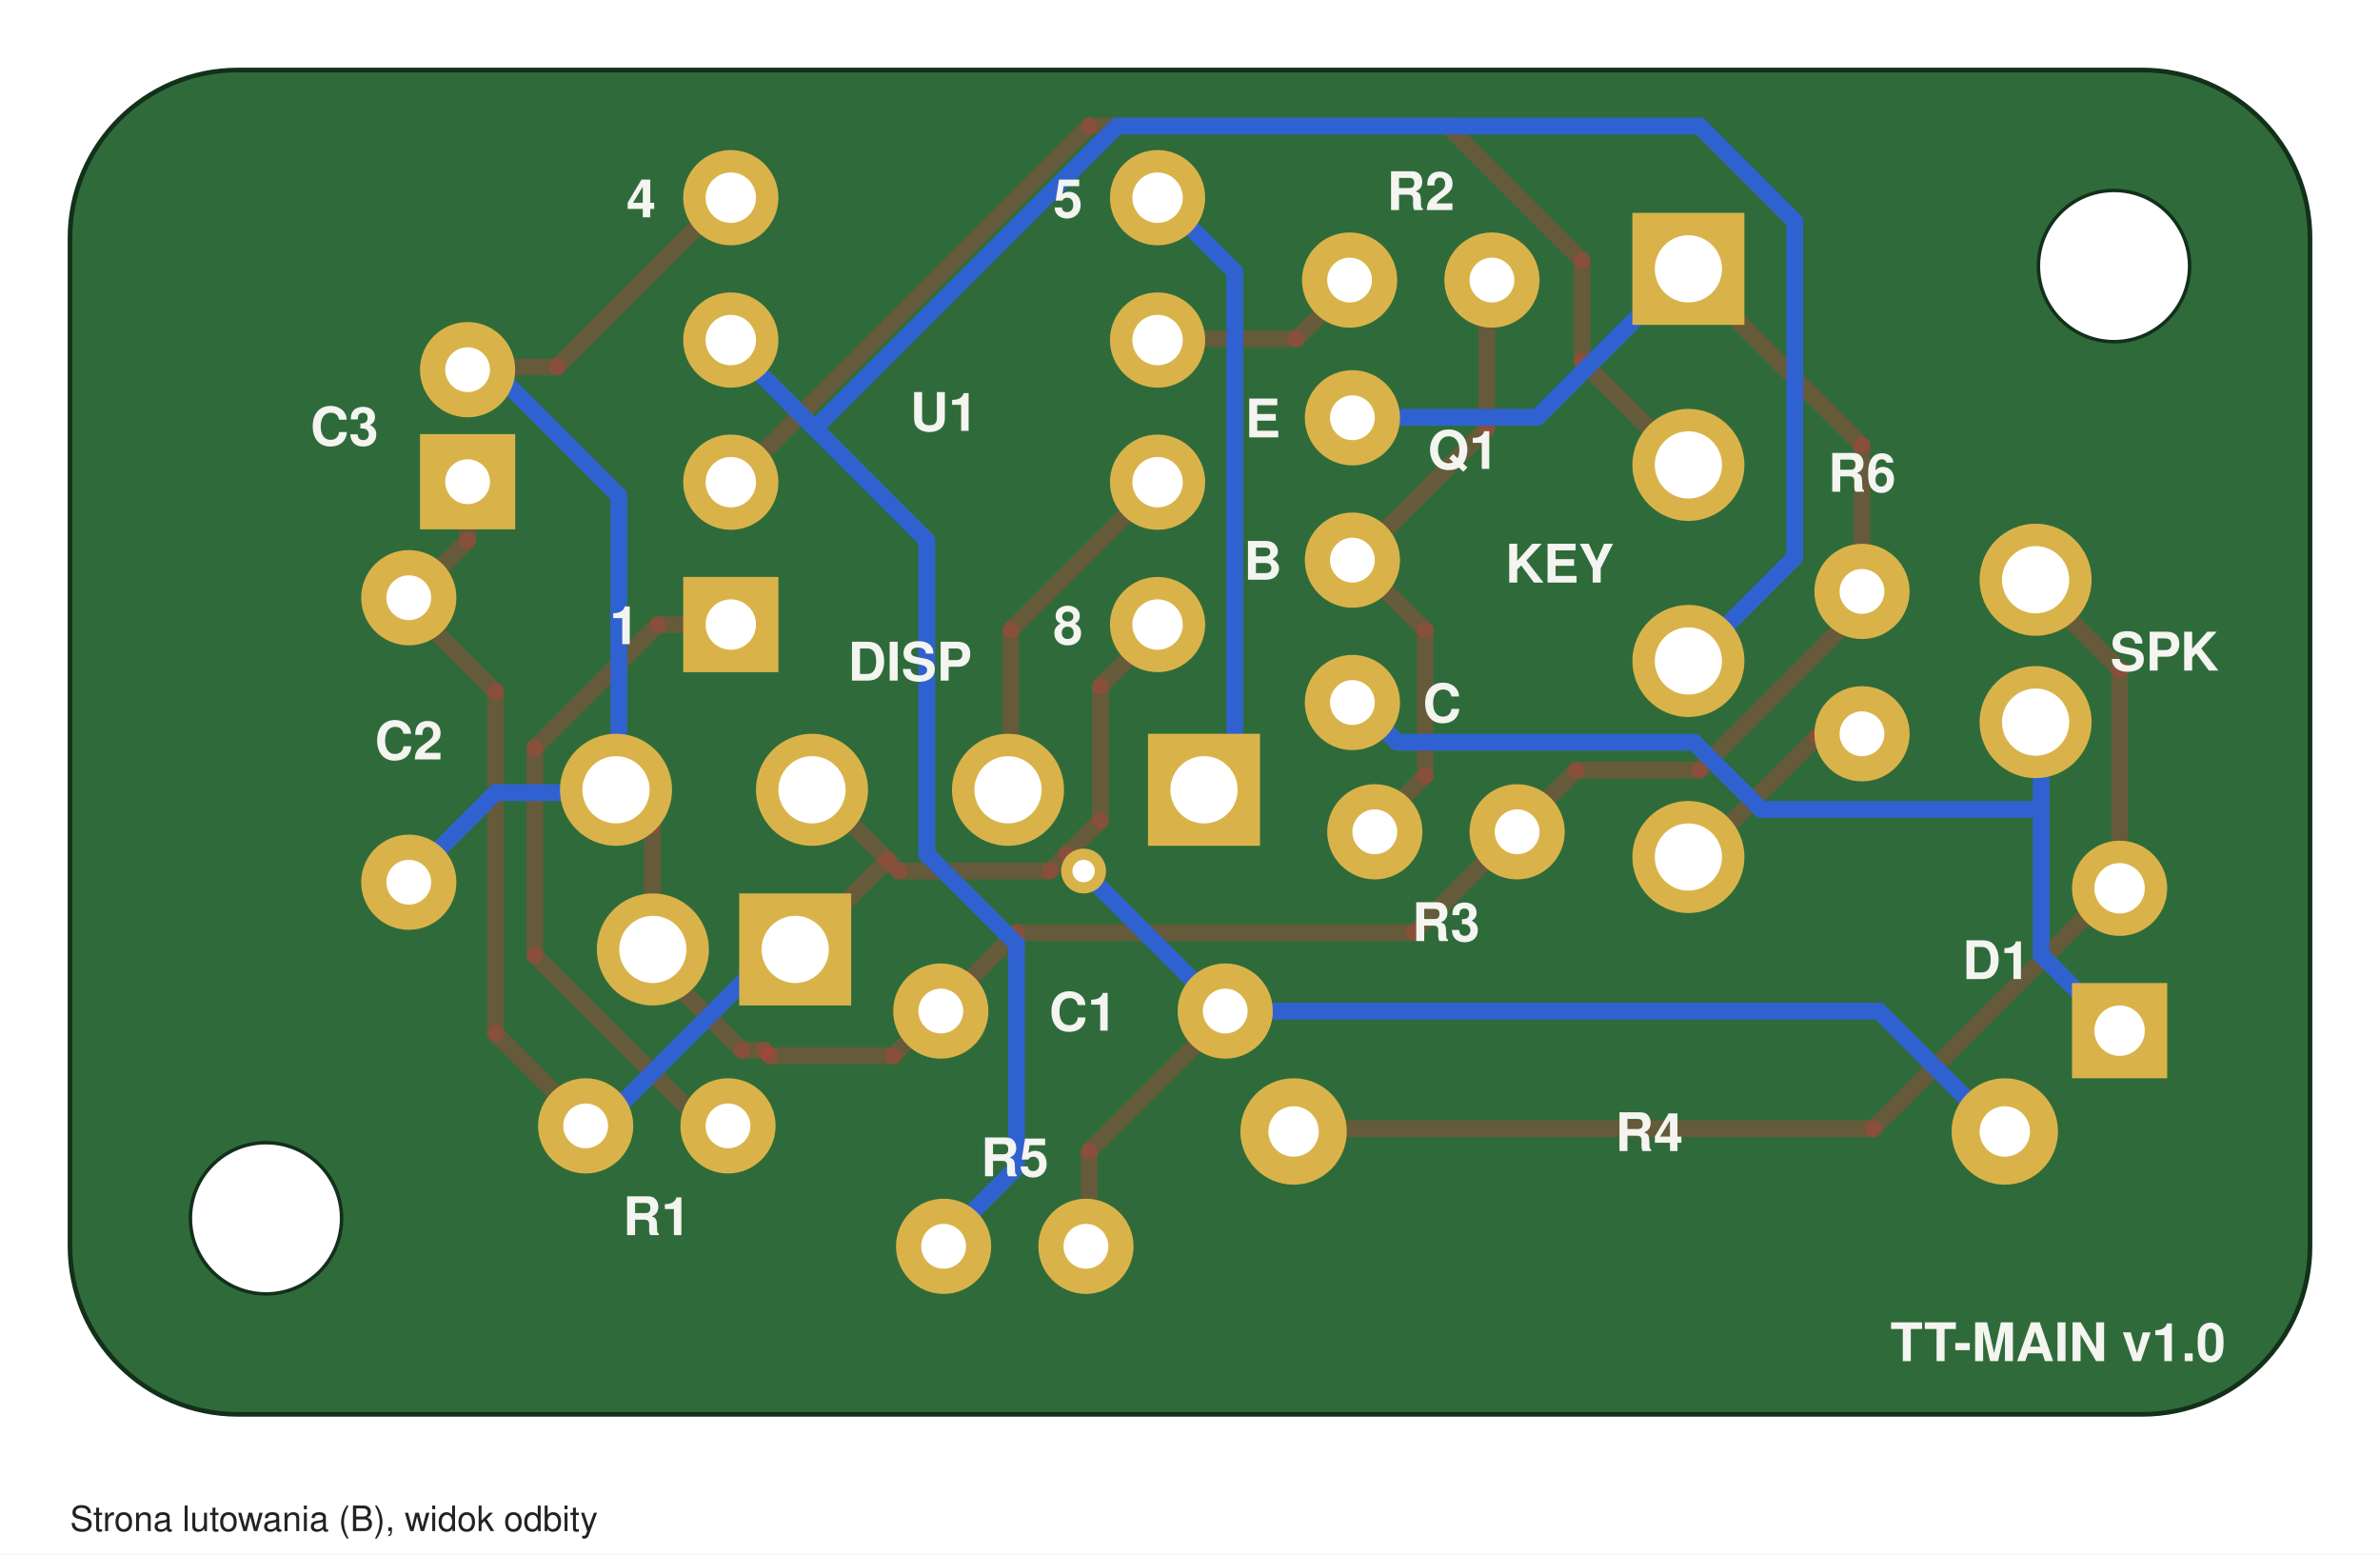
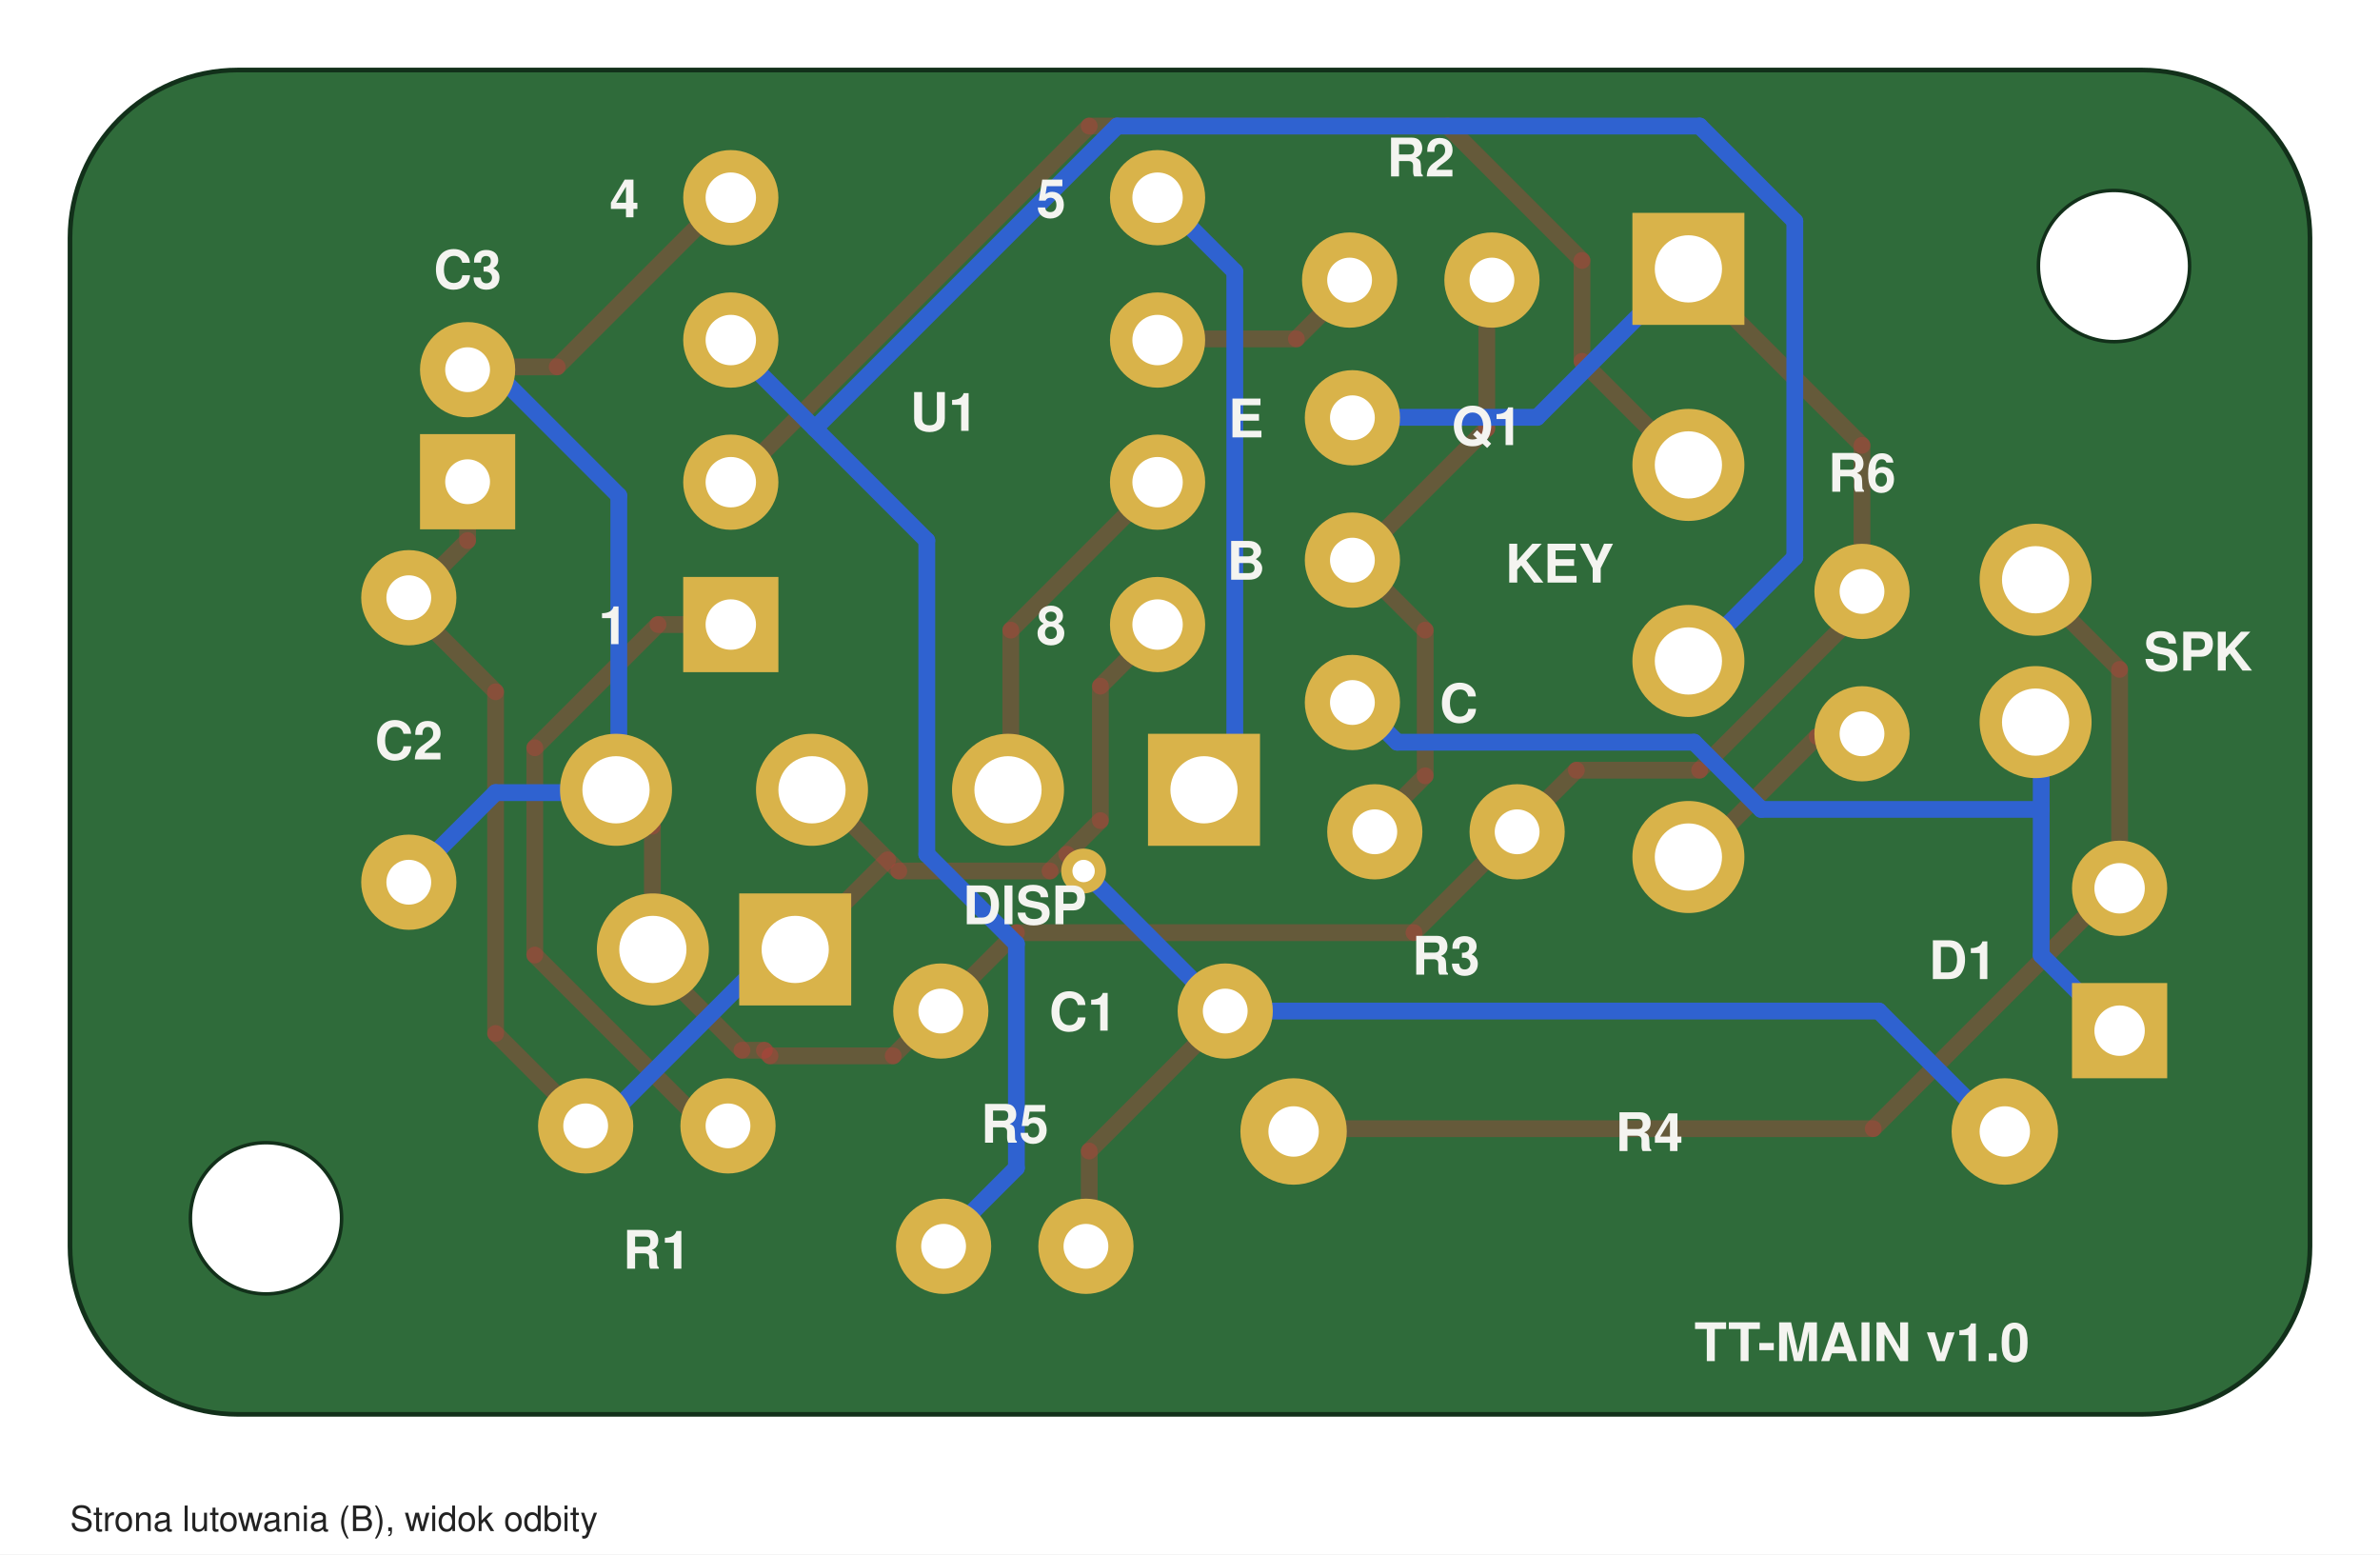
<svg xmlns="http://www.w3.org/2000/svg" width="1020" height="666" viewBox="0 0 1020 666" font-family="Helvetica, Arial, sans-serif">
  <rect width="100%" height="100%" fill="#fff" />
  <rect x="30.0" y="30.0" width="960.0" height="576.0" rx="72.0" fill="#2f6b3a" stroke="#12301a" stroke-width="2" />
  <line x1="498.0" y1="145.2" x2="555.6" y2="145.2" stroke="#c83a3a" stroke-opacity="0.35" stroke-width="7.2" stroke-linecap="round" />
  <line x1="555.6" y1="145.2" x2="579.6" y2="121.2" stroke="#c83a3a" stroke-opacity="0.35" stroke-width="7.2" stroke-linecap="round" />
  <line x1="495.6" y1="207.6" x2="433.2" y2="270.0" stroke="#c83a3a" stroke-opacity="0.35" stroke-width="7.2" stroke-linecap="round" />
  <line x1="433.2" y1="270.0" x2="433.2" y2="337.2" stroke="#c83a3a" stroke-opacity="0.35" stroke-width="7.2" stroke-linecap="round" />
  <line x1="795.6" y1="315.6" x2="778.8" y2="315.6" stroke="#c83a3a" stroke-opacity="0.35" stroke-width="7.2" stroke-linecap="round" />
  <line x1="778.8" y1="315.6" x2="726.0" y2="368.4" stroke="#c83a3a" stroke-opacity="0.35" stroke-width="7.2" stroke-linecap="round" />
  <line x1="310.8" y1="267.6" x2="282.0" y2="267.6" stroke="#c83a3a" stroke-opacity="0.35" stroke-width="7.2" stroke-linecap="round" />
  <line x1="282.0" y1="267.6" x2="229.2" y2="320.4" stroke="#c83a3a" stroke-opacity="0.35" stroke-width="7.2" stroke-linecap="round" />
  <line x1="229.2" y1="320.4" x2="229.2" y2="409.2" stroke="#c83a3a" stroke-opacity="0.35" stroke-width="7.2" stroke-linecap="round" />
  <line x1="229.2" y1="409.2" x2="301.2" y2="481.2" stroke="#c83a3a" stroke-opacity="0.35" stroke-width="7.2" stroke-linecap="round" />
  <line x1="301.2" y1="481.2" x2="310.8" y2="481.2" stroke="#c83a3a" stroke-opacity="0.35" stroke-width="7.2" stroke-linecap="round" />
  <line x1="637.2" y1="121.2" x2="637.2" y2="183.6" stroke="#c83a3a" stroke-opacity="0.35" stroke-width="7.2" stroke-linecap="round" />
  <line x1="637.2" y1="183.6" x2="582.0" y2="238.8" stroke="#c83a3a" stroke-opacity="0.35" stroke-width="7.2" stroke-linecap="round" />
  <line x1="582.0" y1="241.2" x2="610.8" y2="270.0" stroke="#c83a3a" stroke-opacity="0.35" stroke-width="7.2" stroke-linecap="round" />
  <line x1="610.8" y1="270.0" x2="610.8" y2="332.4" stroke="#c83a3a" stroke-opacity="0.35" stroke-width="7.2" stroke-linecap="round" />
  <line x1="610.8" y1="332.4" x2="589.2" y2="354.0" stroke="#c83a3a" stroke-opacity="0.35" stroke-width="7.2" stroke-linecap="round" />
  <line x1="555.6" y1="483.6" x2="802.8" y2="483.6" stroke="#c83a3a" stroke-opacity="0.35" stroke-width="7.2" stroke-linecap="round" />
  <line x1="802.8" y1="483.6" x2="906.0" y2="380.4" stroke="#c83a3a" stroke-opacity="0.35" stroke-width="7.2" stroke-linecap="round" />
  <line x1="908.4" y1="378.0" x2="908.4" y2="286.8" stroke="#c83a3a" stroke-opacity="0.35" stroke-width="7.2" stroke-linecap="round" />
  <line x1="908.4" y1="286.8" x2="872.4" y2="250.8" stroke="#c83a3a" stroke-opacity="0.35" stroke-width="7.2" stroke-linecap="round" />
  <line x1="315.6" y1="205.2" x2="466.8" y2="54.0" stroke="#c83a3a" stroke-opacity="0.35" stroke-width="7.2" stroke-linecap="round" />
  <line x1="466.8" y1="54.0" x2="620.4" y2="54.0" stroke="#c83a3a" stroke-opacity="0.35" stroke-width="7.2" stroke-linecap="round" />
  <line x1="620.4" y1="54.0" x2="678.0" y2="111.6" stroke="#c83a3a" stroke-opacity="0.35" stroke-width="7.2" stroke-linecap="round" />
  <line x1="678.0" y1="111.6" x2="678.0" y2="154.8" stroke="#c83a3a" stroke-opacity="0.35" stroke-width="7.2" stroke-linecap="round" />
  <line x1="678.0" y1="154.8" x2="721.2" y2="198.0" stroke="#c83a3a" stroke-opacity="0.35" stroke-width="7.2" stroke-linecap="round" />
  <line x1="310.8" y1="85.2" x2="238.8" y2="157.2" stroke="#c83a3a" stroke-opacity="0.35" stroke-width="7.2" stroke-linecap="round" />
  <line x1="238.8" y1="157.2" x2="202.8" y2="157.2" stroke="#c83a3a" stroke-opacity="0.35" stroke-width="7.2" stroke-linecap="round" />
  <line x1="265.2" y1="339.6" x2="279.6" y2="354.0" stroke="#c83a3a" stroke-opacity="0.35" stroke-width="7.2" stroke-linecap="round" />
  <line x1="279.6" y1="354.0" x2="279.6" y2="404.4" stroke="#c83a3a" stroke-opacity="0.35" stroke-width="7.2" stroke-linecap="round" />
  <line x1="279.6" y1="409.2" x2="279.6" y2="411.6" stroke="#c83a3a" stroke-opacity="0.35" stroke-width="7.2" stroke-linecap="round" />
  <line x1="279.6" y1="411.6" x2="318.0" y2="450.0" stroke="#c83a3a" stroke-opacity="0.35" stroke-width="7.2" stroke-linecap="round" />
  <line x1="318.0" y1="450.0" x2="327.6" y2="450.0" stroke="#c83a3a" stroke-opacity="0.35" stroke-width="7.2" stroke-linecap="round" />
  <line x1="327.6" y1="450.0" x2="330.0" y2="452.4" stroke="#c83a3a" stroke-opacity="0.35" stroke-width="7.2" stroke-linecap="round" />
  <line x1="330.0" y1="452.4" x2="382.8" y2="452.4" stroke="#c83a3a" stroke-opacity="0.35" stroke-width="7.2" stroke-linecap="round" />
  <line x1="382.8" y1="452.4" x2="402.0" y2="433.2" stroke="#c83a3a" stroke-opacity="0.35" stroke-width="7.2" stroke-linecap="round" />
  <line x1="404.4" y1="430.8" x2="435.6" y2="399.6" stroke="#c83a3a" stroke-opacity="0.35" stroke-width="7.2" stroke-linecap="round" />
  <line x1="435.6" y1="399.6" x2="606.0" y2="399.6" stroke="#c83a3a" stroke-opacity="0.35" stroke-width="7.2" stroke-linecap="round" />
  <line x1="606.0" y1="399.6" x2="649.2" y2="356.4" stroke="#c83a3a" stroke-opacity="0.35" stroke-width="7.2" stroke-linecap="round" />
  <line x1="651.6" y1="354.0" x2="675.6" y2="330.0" stroke="#c83a3a" stroke-opacity="0.35" stroke-width="7.2" stroke-linecap="round" />
  <line x1="675.6" y1="330.0" x2="728.4" y2="330.0" stroke="#c83a3a" stroke-opacity="0.35" stroke-width="7.2" stroke-linecap="round" />
  <line x1="728.4" y1="330.0" x2="798.0" y2="260.4" stroke="#c83a3a" stroke-opacity="0.35" stroke-width="7.2" stroke-linecap="round" />
  <line x1="798.0" y1="260.4" x2="798.0" y2="255.6" stroke="#c83a3a" stroke-opacity="0.35" stroke-width="7.2" stroke-linecap="round" />
  <line x1="798.0" y1="250.8" x2="798.0" y2="190.8" stroke="#c83a3a" stroke-opacity="0.35" stroke-width="7.2" stroke-linecap="round" />
  <line x1="798.0" y1="190.8" x2="723.6" y2="116.4" stroke="#c83a3a" stroke-opacity="0.35" stroke-width="7.2" stroke-linecap="round" />
  <line x1="495.6" y1="270.0" x2="471.6" y2="294.0" stroke="#c83a3a" stroke-opacity="0.35" stroke-width="7.2" stroke-linecap="round" />
  <line x1="471.6" y1="294.0" x2="471.6" y2="351.6" stroke="#c83a3a" stroke-opacity="0.35" stroke-width="7.2" stroke-linecap="round" />
  <line x1="471.6" y1="351.6" x2="450.0" y2="373.2" stroke="#c83a3a" stroke-opacity="0.35" stroke-width="7.2" stroke-linecap="round" />
  <line x1="450.0" y1="373.2" x2="385.2" y2="373.2" stroke="#c83a3a" stroke-opacity="0.35" stroke-width="7.2" stroke-linecap="round" />
  <line x1="385.2" y1="373.2" x2="349.2" y2="337.2" stroke="#c83a3a" stroke-opacity="0.35" stroke-width="7.2" stroke-linecap="round" />
  <line x1="380.4" y1="368.4" x2="342.0" y2="406.8" stroke="#c83a3a" stroke-opacity="0.35" stroke-width="7.2" stroke-linecap="round" />
  <line x1="457.2" y1="366.0" x2="464.4" y2="373.2" stroke="#c83a3a" stroke-opacity="0.35" stroke-width="7.2" stroke-linecap="round" />
  <line x1="524.4" y1="435.6" x2="466.8" y2="493.2" stroke="#c83a3a" stroke-opacity="0.35" stroke-width="7.2" stroke-linecap="round" />
  <line x1="466.8" y1="493.2" x2="466.8" y2="531.6" stroke="#c83a3a" stroke-opacity="0.35" stroke-width="7.2" stroke-linecap="round" />
  <line x1="250.8" y1="481.2" x2="212.4" y2="442.8" stroke="#c83a3a" stroke-opacity="0.35" stroke-width="7.2" stroke-linecap="round" />
  <line x1="212.4" y1="442.8" x2="212.4" y2="296.4" stroke="#c83a3a" stroke-opacity="0.35" stroke-width="7.2" stroke-linecap="round" />
  <line x1="212.4" y1="296.4" x2="174.0" y2="258.0" stroke="#c83a3a" stroke-opacity="0.35" stroke-width="7.2" stroke-linecap="round" />
  <line x1="176.4" y1="255.6" x2="200.4" y2="231.6" stroke="#c83a3a" stroke-opacity="0.35" stroke-width="7.2" stroke-linecap="round" />
  <line x1="200.4" y1="231.6" x2="200.4" y2="207.6" stroke="#c83a3a" stroke-opacity="0.35" stroke-width="7.2" stroke-linecap="round" />
  <line x1="498.0" y1="85.2" x2="529.2" y2="116.4" stroke="#2f62d0" stroke-opacity="1.00" stroke-width="7.2" stroke-linecap="round" />
  <line x1="529.2" y1="116.4" x2="529.2" y2="322.8" stroke="#2f62d0" stroke-opacity="1.00" stroke-width="7.2" stroke-linecap="round" />
  <line x1="529.2" y1="322.8" x2="514.8" y2="337.2" stroke="#2f62d0" stroke-opacity="1.00" stroke-width="7.2" stroke-linecap="round" />
  <line x1="906.0" y1="440.4" x2="874.8" y2="409.2" stroke="#2f62d0" stroke-opacity="1.00" stroke-width="7.2" stroke-linecap="round" />
  <line x1="874.8" y1="409.2" x2="874.8" y2="310.8" stroke="#2f62d0" stroke-opacity="1.00" stroke-width="7.2" stroke-linecap="round" />
  <line x1="874.8" y1="346.8" x2="754.8" y2="346.8" stroke="#2f62d0" stroke-opacity="1.00" stroke-width="7.2" stroke-linecap="round" />
  <line x1="754.8" y1="346.8" x2="726.0" y2="318.0" stroke="#2f62d0" stroke-opacity="1.00" stroke-width="7.2" stroke-linecap="round" />
  <line x1="726.0" y1="318.0" x2="598.8" y2="318.0" stroke="#2f62d0" stroke-opacity="1.00" stroke-width="7.2" stroke-linecap="round" />
  <line x1="598.8" y1="318.0" x2="582.0" y2="301.2" stroke="#2f62d0" stroke-opacity="1.00" stroke-width="7.2" stroke-linecap="round" />
  <line x1="202.8" y1="159.6" x2="212.4" y2="159.6" stroke="#2f62d0" stroke-opacity="1.00" stroke-width="7.2" stroke-linecap="round" />
  <line x1="212.4" y1="159.6" x2="265.2" y2="212.4" stroke="#2f62d0" stroke-opacity="1.00" stroke-width="7.2" stroke-linecap="round" />
  <line x1="265.2" y1="212.4" x2="265.2" y2="337.2" stroke="#2f62d0" stroke-opacity="1.00" stroke-width="7.2" stroke-linecap="round" />
  <line x1="262.8" y1="339.6" x2="212.4" y2="339.6" stroke="#2f62d0" stroke-opacity="1.00" stroke-width="7.2" stroke-linecap="round" />
  <line x1="212.4" y1="339.6" x2="176.4" y2="375.6" stroke="#2f62d0" stroke-opacity="1.00" stroke-width="7.2" stroke-linecap="round" />
  <line x1="721.2" y1="116.4" x2="658.8" y2="178.8" stroke="#2f62d0" stroke-opacity="1.00" stroke-width="7.2" stroke-linecap="round" />
  <line x1="658.8" y1="178.8" x2="582.0" y2="178.8" stroke="#2f62d0" stroke-opacity="1.00" stroke-width="7.2" stroke-linecap="round" />
  <line x1="313.2" y1="147.6" x2="397.2" y2="231.6" stroke="#2f62d0" stroke-opacity="1.00" stroke-width="7.2" stroke-linecap="round" />
  <line x1="397.2" y1="231.6" x2="397.2" y2="366.0" stroke="#2f62d0" stroke-opacity="1.00" stroke-width="7.2" stroke-linecap="round" />
  <line x1="397.2" y1="366.0" x2="435.6" y2="404.4" stroke="#2f62d0" stroke-opacity="1.00" stroke-width="7.2" stroke-linecap="round" />
  <line x1="435.6" y1="404.4" x2="435.6" y2="500.4" stroke="#2f62d0" stroke-opacity="1.00" stroke-width="7.2" stroke-linecap="round" />
  <line x1="435.6" y1="500.4" x2="404.4" y2="531.6" stroke="#2f62d0" stroke-opacity="1.00" stroke-width="7.2" stroke-linecap="round" />
  <line x1="349.2" y1="183.6" x2="478.8" y2="54.0" stroke="#2f62d0" stroke-opacity="1.00" stroke-width="7.2" stroke-linecap="round" />
  <line x1="478.8" y1="54.0" x2="728.4" y2="54.0" stroke="#2f62d0" stroke-opacity="1.00" stroke-width="7.2" stroke-linecap="round" />
  <line x1="728.4" y1="54.0" x2="769.2" y2="94.8" stroke="#2f62d0" stroke-opacity="1.00" stroke-width="7.2" stroke-linecap="round" />
  <line x1="769.2" y1="94.8" x2="769.2" y2="238.8" stroke="#2f62d0" stroke-opacity="1.00" stroke-width="7.2" stroke-linecap="round" />
  <line x1="769.2" y1="238.8" x2="726.0" y2="282.0" stroke="#2f62d0" stroke-opacity="1.00" stroke-width="7.2" stroke-linecap="round" />
  <line x1="464.4" y1="373.2" x2="524.4" y2="433.2" stroke="#2f62d0" stroke-opacity="1.00" stroke-width="7.2" stroke-linecap="round" />
  <line x1="339.6" y1="409.2" x2="330.0" y2="409.2" stroke="#2f62d0" stroke-opacity="1.00" stroke-width="7.2" stroke-linecap="round" />
  <line x1="330.0" y1="409.2" x2="258.0" y2="481.2" stroke="#2f62d0" stroke-opacity="1.00" stroke-width="7.2" stroke-linecap="round" />
  <line x1="258.0" y1="481.2" x2="253.2" y2="481.2" stroke="#2f62d0" stroke-opacity="1.00" stroke-width="7.2" stroke-linecap="round" />
  <line x1="526.8" y1="433.2" x2="805.2" y2="433.2" stroke="#2f62d0" stroke-opacity="1.00" stroke-width="7.2" stroke-linecap="round" />
  <line x1="805.2" y1="433.2" x2="858.0" y2="486.0" stroke="#2f62d0" stroke-opacity="1.00" stroke-width="7.2" stroke-linecap="round" />
  <circle cx="464.4" cy="373.2" r="9.6" fill="#d9b34a" />
  <circle cx="464.4" cy="373.2" r="4.8" fill="#fff" />
  <rect x="292.8" y="247.2" width="40.8" height="40.8" fill="#d9b34a" />
  <circle cx="313.2" cy="267.6" r="10.8" fill="#fff" />
  <circle cx="313.2" cy="206.6" r="20.4" fill="#d9b34a" />
  <circle cx="313.2" cy="206.6" r="10.8" fill="#fff" />
  <circle cx="313.2" cy="145.7" r="20.4" fill="#d9b34a" />
  <circle cx="313.2" cy="145.7" r="10.8" fill="#fff" />
  <circle cx="313.2" cy="84.7" r="20.4" fill="#d9b34a" />
  <circle cx="313.2" cy="84.7" r="10.8" fill="#fff" />
  <circle cx="496.1" cy="84.7" r="20.4" fill="#d9b34a" />
  <circle cx="496.1" cy="84.7" r="10.8" fill="#fff" />
  <circle cx="496.1" cy="145.7" r="20.4" fill="#d9b34a" />
  <circle cx="496.1" cy="145.7" r="10.8" fill="#fff" />
  <circle cx="496.1" cy="206.6" r="20.4" fill="#d9b34a" />
  <circle cx="496.1" cy="206.6" r="10.8" fill="#fff" />
  <circle cx="496.1" cy="267.6" r="20.4" fill="#d9b34a" />
  <circle cx="496.1" cy="267.6" r="10.8" fill="#fff" />
  <circle cx="312.0" cy="482.4" r="20.4" fill="#d9b34a" />
  <circle cx="312.0" cy="482.4" r="9.6" fill="#fff" />
  <circle cx="251.0" cy="482.4" r="20.4" fill="#d9b34a" />
  <circle cx="251.0" cy="482.4" r="9.6" fill="#fff" />
  <circle cx="578.4" cy="120.0" r="20.4" fill="#d9b34a" />
  <circle cx="578.4" cy="120.0" r="9.6" fill="#fff" />
  <circle cx="639.4" cy="120.0" r="20.4" fill="#d9b34a" />
  <circle cx="639.4" cy="120.0" r="9.6" fill="#fff" />
  <circle cx="589.2" cy="356.4" r="20.4" fill="#d9b34a" />
  <circle cx="589.2" cy="356.4" r="9.6" fill="#fff" />
  <circle cx="650.2" cy="356.4" r="20.4" fill="#d9b34a" />
  <circle cx="650.2" cy="356.4" r="9.6" fill="#fff" />
  <circle cx="554.4" cy="484.8" r="22.8" fill="#d9b34a" />
  <circle cx="554.4" cy="484.8" r="10.8" fill="#fff" />
  <circle cx="859.2" cy="484.8" r="22.8" fill="#d9b34a" />
  <circle cx="859.2" cy="484.8" r="10.8" fill="#fff" />
  <circle cx="404.4" cy="534.0" r="20.4" fill="#d9b34a" />
  <circle cx="404.4" cy="534.0" r="9.6" fill="#fff" />
  <circle cx="465.4" cy="534.0" r="20.4" fill="#d9b34a" />
  <circle cx="465.4" cy="534.0" r="9.6" fill="#fff" />
  <circle cx="798.0" cy="314.4" r="20.4" fill="#d9b34a" />
  <circle cx="798.0" cy="314.4" r="9.6" fill="#fff" />
  <circle cx="798.0" cy="253.4" r="20.4" fill="#d9b34a" />
  <circle cx="798.0" cy="253.4" r="9.6" fill="#fff" />
  <circle cx="403.2" cy="433.2" r="20.4" fill="#d9b34a" />
  <circle cx="403.2" cy="433.2" r="9.6" fill="#fff" />
  <circle cx="525.1" cy="433.2" r="20.4" fill="#d9b34a" />
  <circle cx="525.1" cy="433.2" r="9.6" fill="#fff" />
  <circle cx="175.2" cy="378.0" r="20.4" fill="#d9b34a" />
  <circle cx="175.2" cy="378.0" r="9.6" fill="#fff" />
  <circle cx="175.2" cy="256.1" r="20.4" fill="#d9b34a" />
  <circle cx="175.2" cy="256.1" r="9.6" fill="#fff" />
  <rect x="180.0" y="186.0" width="40.8" height="40.8" fill="#d9b34a" />
  <circle cx="200.4" cy="206.4" r="9.6" fill="#fff" />
  <circle cx="200.4" cy="158.4" r="20.4" fill="#d9b34a" />
  <circle cx="200.4" cy="158.4" r="9.6" fill="#fff" />
  <rect x="888.0" y="421.2" width="40.8" height="40.8" fill="#d9b34a" />
  <circle cx="908.4" cy="441.6" r="10.8" fill="#fff" />
  <circle cx="908.4" cy="380.6" r="20.4" fill="#d9b34a" />
  <circle cx="908.4" cy="380.6" r="10.8" fill="#fff" />
  <circle cx="579.6" cy="301.0" r="20.4" fill="#d9b34a" />
  <circle cx="579.6" cy="301.0" r="9.6" fill="#fff" />
  <circle cx="579.6" cy="240.0" r="20.4" fill="#d9b34a" />
  <circle cx="579.6" cy="240.0" r="9.6" fill="#fff" />
  <circle cx="579.6" cy="179.0" r="20.4" fill="#d9b34a" />
  <circle cx="579.6" cy="179.0" r="9.6" fill="#fff" />
  <circle cx="872.4" cy="248.4" r="24.0" fill="#d9b34a" />
  <circle cx="872.4" cy="248.4" r="14.4" fill="#fff" />
  <circle cx="872.4" cy="309.4" r="24.0" fill="#d9b34a" />
  <circle cx="872.4" cy="309.4" r="14.4" fill="#fff" />
  <rect x="316.8" y="382.8" width="48.0" height="48.0" fill="#d9b34a" />
  <circle cx="340.8" cy="406.8" r="14.4" fill="#fff" />
  <circle cx="279.8" cy="406.8" r="24.0" fill="#d9b34a" />
  <circle cx="279.8" cy="406.8" r="14.4" fill="#fff" />
  <rect x="699.6" y="91.2" width="48.0" height="48.0" fill="#d9b34a" />
  <circle cx="723.6" cy="115.2" r="14.4" fill="#fff" />
  <circle cx="723.6" cy="199.2" r="24.0" fill="#d9b34a" />
  <circle cx="723.6" cy="199.2" r="14.4" fill="#fff" />
  <circle cx="723.6" cy="283.2" r="24.0" fill="#d9b34a" />
  <circle cx="723.6" cy="283.2" r="14.4" fill="#fff" />
  <circle cx="723.6" cy="367.2" r="24.0" fill="#d9b34a" />
  <circle cx="723.6" cy="367.2" r="14.4" fill="#fff" />
  <rect x="492.0" y="314.4" width="48.0" height="48.0" fill="#d9b34a" />
  <circle cx="516.0" cy="338.4" r="14.4" fill="#fff" />
  <circle cx="432.0" cy="338.4" r="24.0" fill="#d9b34a" />
  <circle cx="432.0" cy="338.4" r="14.4" fill="#fff" />
  <circle cx="348.0" cy="338.4" r="24.0" fill="#d9b34a" />
  <circle cx="348.0" cy="338.4" r="14.4" fill="#fff" />
  <circle cx="264.0" cy="338.4" r="24.0" fill="#d9b34a" />
  <circle cx="264.0" cy="338.4" r="14.4" fill="#fff" />
  <circle cx="114.0" cy="522.0" r="32.4" fill="#fff" stroke="#12301a" stroke-width="1.5" />
  <circle cx="906.0" cy="114.0" r="32.4" fill="#fff" stroke="#12301a" stroke-width="1.5" />
  <text x="668.4" y="249.6" font-size="22.8" fill="#f4f4f0" text-anchor="middle" font-weight="bold">KEY</text>
-   <text x="390.0" y="291.6" font-size="22.8" fill="#f4f4f0" text-anchor="middle" font-weight="bold">DISP</text>
-   <text x="618.0" y="309.4" font-size="22.8" fill="#f4f4f0" text-anchor="middle" font-weight="bold">C</text>
-   <text x="541.2" y="248.4" font-size="22.8" fill="#f4f4f0" text-anchor="middle" font-weight="bold">B</text>
-   <text x="541.2" y="187.4" font-size="22.8" fill="#f4f4f0" text-anchor="middle" font-weight="bold">E</text>
-   <text x="927.6" y="287.3" font-size="22.8" fill="#f4f4f0" text-anchor="middle" font-weight="bold">SPK</text>
+   <text x="439.2" y="396.0" font-size="22.8" fill="#f4f4f0" text-anchor="middle" font-weight="bold">DISP</text>
+   <text x="625.2" y="309.4" font-size="22.8" fill="#f4f4f0" text-anchor="middle" font-weight="bold">C</text>
+   <text x="534.0" y="248.4" font-size="22.8" fill="#f4f4f0" text-anchor="middle" font-weight="bold">B</text>
+   <text x="534.0" y="187.4" font-size="22.8" fill="#f4f4f0" text-anchor="middle" font-weight="bold">E</text>
+   <text x="942.0" y="287.3" font-size="22.8" fill="#f4f4f0" text-anchor="middle" font-weight="bold">SPK</text>
  <text x="404.6" y="184.6" font-size="22.8" fill="#f4f4f0" text-anchor="middle" font-weight="bold">U1</text>
-   <text x="281.5" y="529.2" font-size="22.8" fill="#f4f4f0" text-anchor="middle" font-weight="bold">R1</text>
-   <text x="608.9" y="90.0" font-size="22.8" fill="#f4f4f0" text-anchor="middle" font-weight="bold">R2</text>
-   <text x="619.7" y="403.2" font-size="22.8" fill="#f4f4f0" text-anchor="middle" font-weight="bold">R3</text>
+   <text x="281.5" y="543.6" font-size="22.8" fill="#f4f4f0" text-anchor="middle" font-weight="bold">R1</text>
+   <text x="608.9" y="75.6" font-size="22.8" fill="#f4f4f0" text-anchor="middle" font-weight="bold">R2</text>
+   <text x="619.7" y="417.6" font-size="22.8" fill="#f4f4f0" text-anchor="middle" font-weight="bold">R3</text>
  <text x="706.8" y="493.2" font-size="22.8" fill="#f4f4f0" text-anchor="middle" font-weight="bold">R4</text>
-   <text x="434.9" y="504.0" font-size="22.8" fill="#f4f4f0" text-anchor="middle" font-weight="bold">R5</text>
+   <text x="434.9" y="489.6" font-size="22.8" fill="#f4f4f0" text-anchor="middle" font-weight="bold">R5</text>
  <text x="798.0" y="210.7" font-size="22.8" fill="#f4f4f0" text-anchor="middle" font-weight="bold">R6</text>
  <text x="464.2" y="441.6" font-size="22.8" fill="#f4f4f0" text-anchor="middle" font-weight="bold">C1</text>
  <text x="175.2" y="325.4" font-size="22.8" fill="#f4f4f0" text-anchor="middle" font-weight="bold">C2</text>
-   <text x="147.6" y="190.8" font-size="22.8" fill="#f4f4f0" text-anchor="middle" font-weight="bold">C3</text>
-   <text x="855.6" y="419.5" font-size="22.8" fill="#f4f4f0" text-anchor="middle" font-weight="bold">D1</text>
-   <text x="627.1" y="200.9" font-size="22.8" fill="#f4f4f0" text-anchor="middle" font-weight="bold">Q1</text>
-   <text x="267.6" y="276.0" font-size="22.8" fill="#f4f4f0" text-anchor="middle" font-weight="bold">1</text>
-   <text x="274.8" y="93.1" font-size="22.8" fill="#f4f4f0" text-anchor="middle" font-weight="bold">4</text>
-   <text x="457.7" y="93.1" font-size="22.8" fill="#f4f4f0" text-anchor="middle" font-weight="bold">5</text>
-   <text x="457.7" y="276.0" font-size="22.8" fill="#f4f4f0" text-anchor="middle" font-weight="bold">8</text>
-   <text x="882.0" y="583.2" font-size="22.8" fill="#f4f4f0" text-anchor="middle" font-weight="bold">TT-MAIN v1.0</text>
+   <text x="200.4" y="123.6" font-size="22.8" fill="#f4f4f0" text-anchor="middle" font-weight="bold">C3</text>
+   <text x="841.2" y="419.5" font-size="22.8" fill="#f4f4f0" text-anchor="middle" font-weight="bold">D1</text>
+   <text x="637.3" y="190.7" font-size="22.8" fill="#f4f4f0" text-anchor="middle" font-weight="bold">Q1</text>
+   <text x="262.8" y="276.0" font-size="22.8" fill="#f4f4f0" text-anchor="middle" font-weight="bold">1</text>
+   <text x="267.6" y="93.1" font-size="22.8" fill="#f4f4f0" text-anchor="middle" font-weight="bold">4</text>
+   <text x="450.5" y="93.1" font-size="22.8" fill="#f4f4f0" text-anchor="middle" font-weight="bold">5</text>
+   <text x="450.5" y="276.0" font-size="22.8" fill="#f4f4f0" text-anchor="middle" font-weight="bold">8</text>
+   <text x="798.0" y="583.2" font-size="22.8" fill="#f4f4f0" text-anchor="middle" font-weight="bold">TT-MAIN v1.0</text>
  <text x="30" y="656" font-size="15" fill="#222">Strona lutowania (B), widok odbity</text>
</svg>
